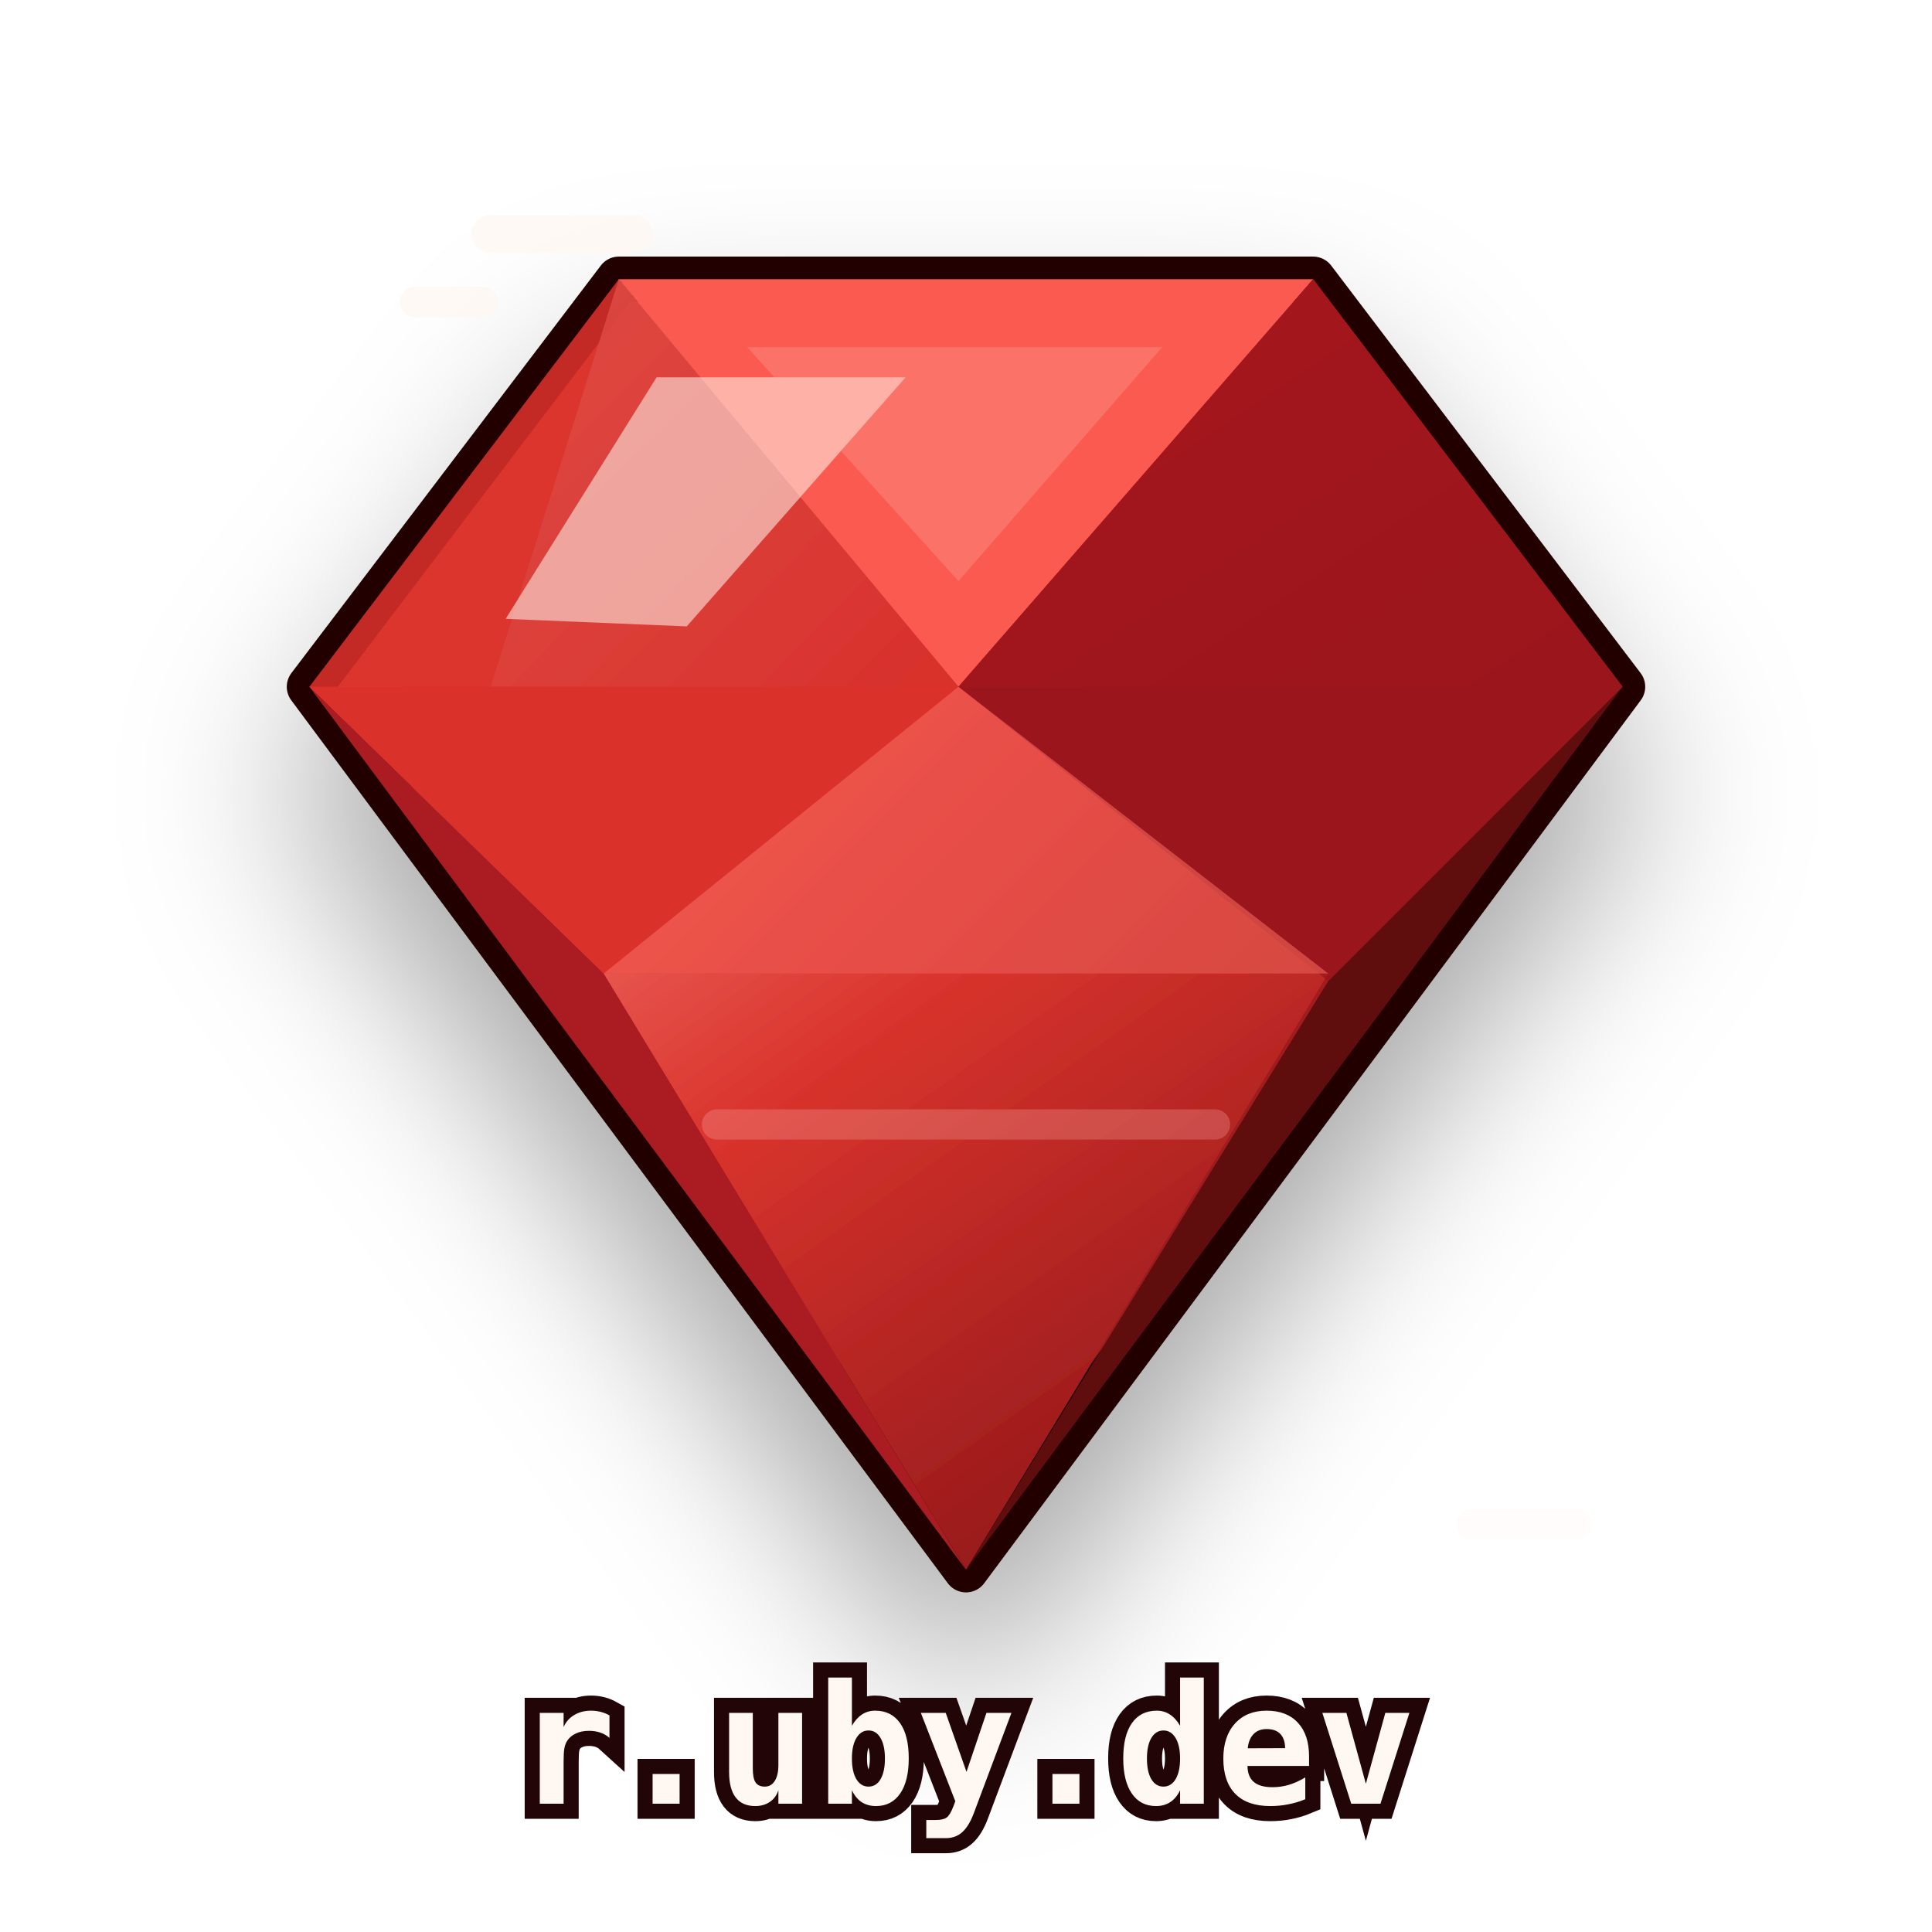
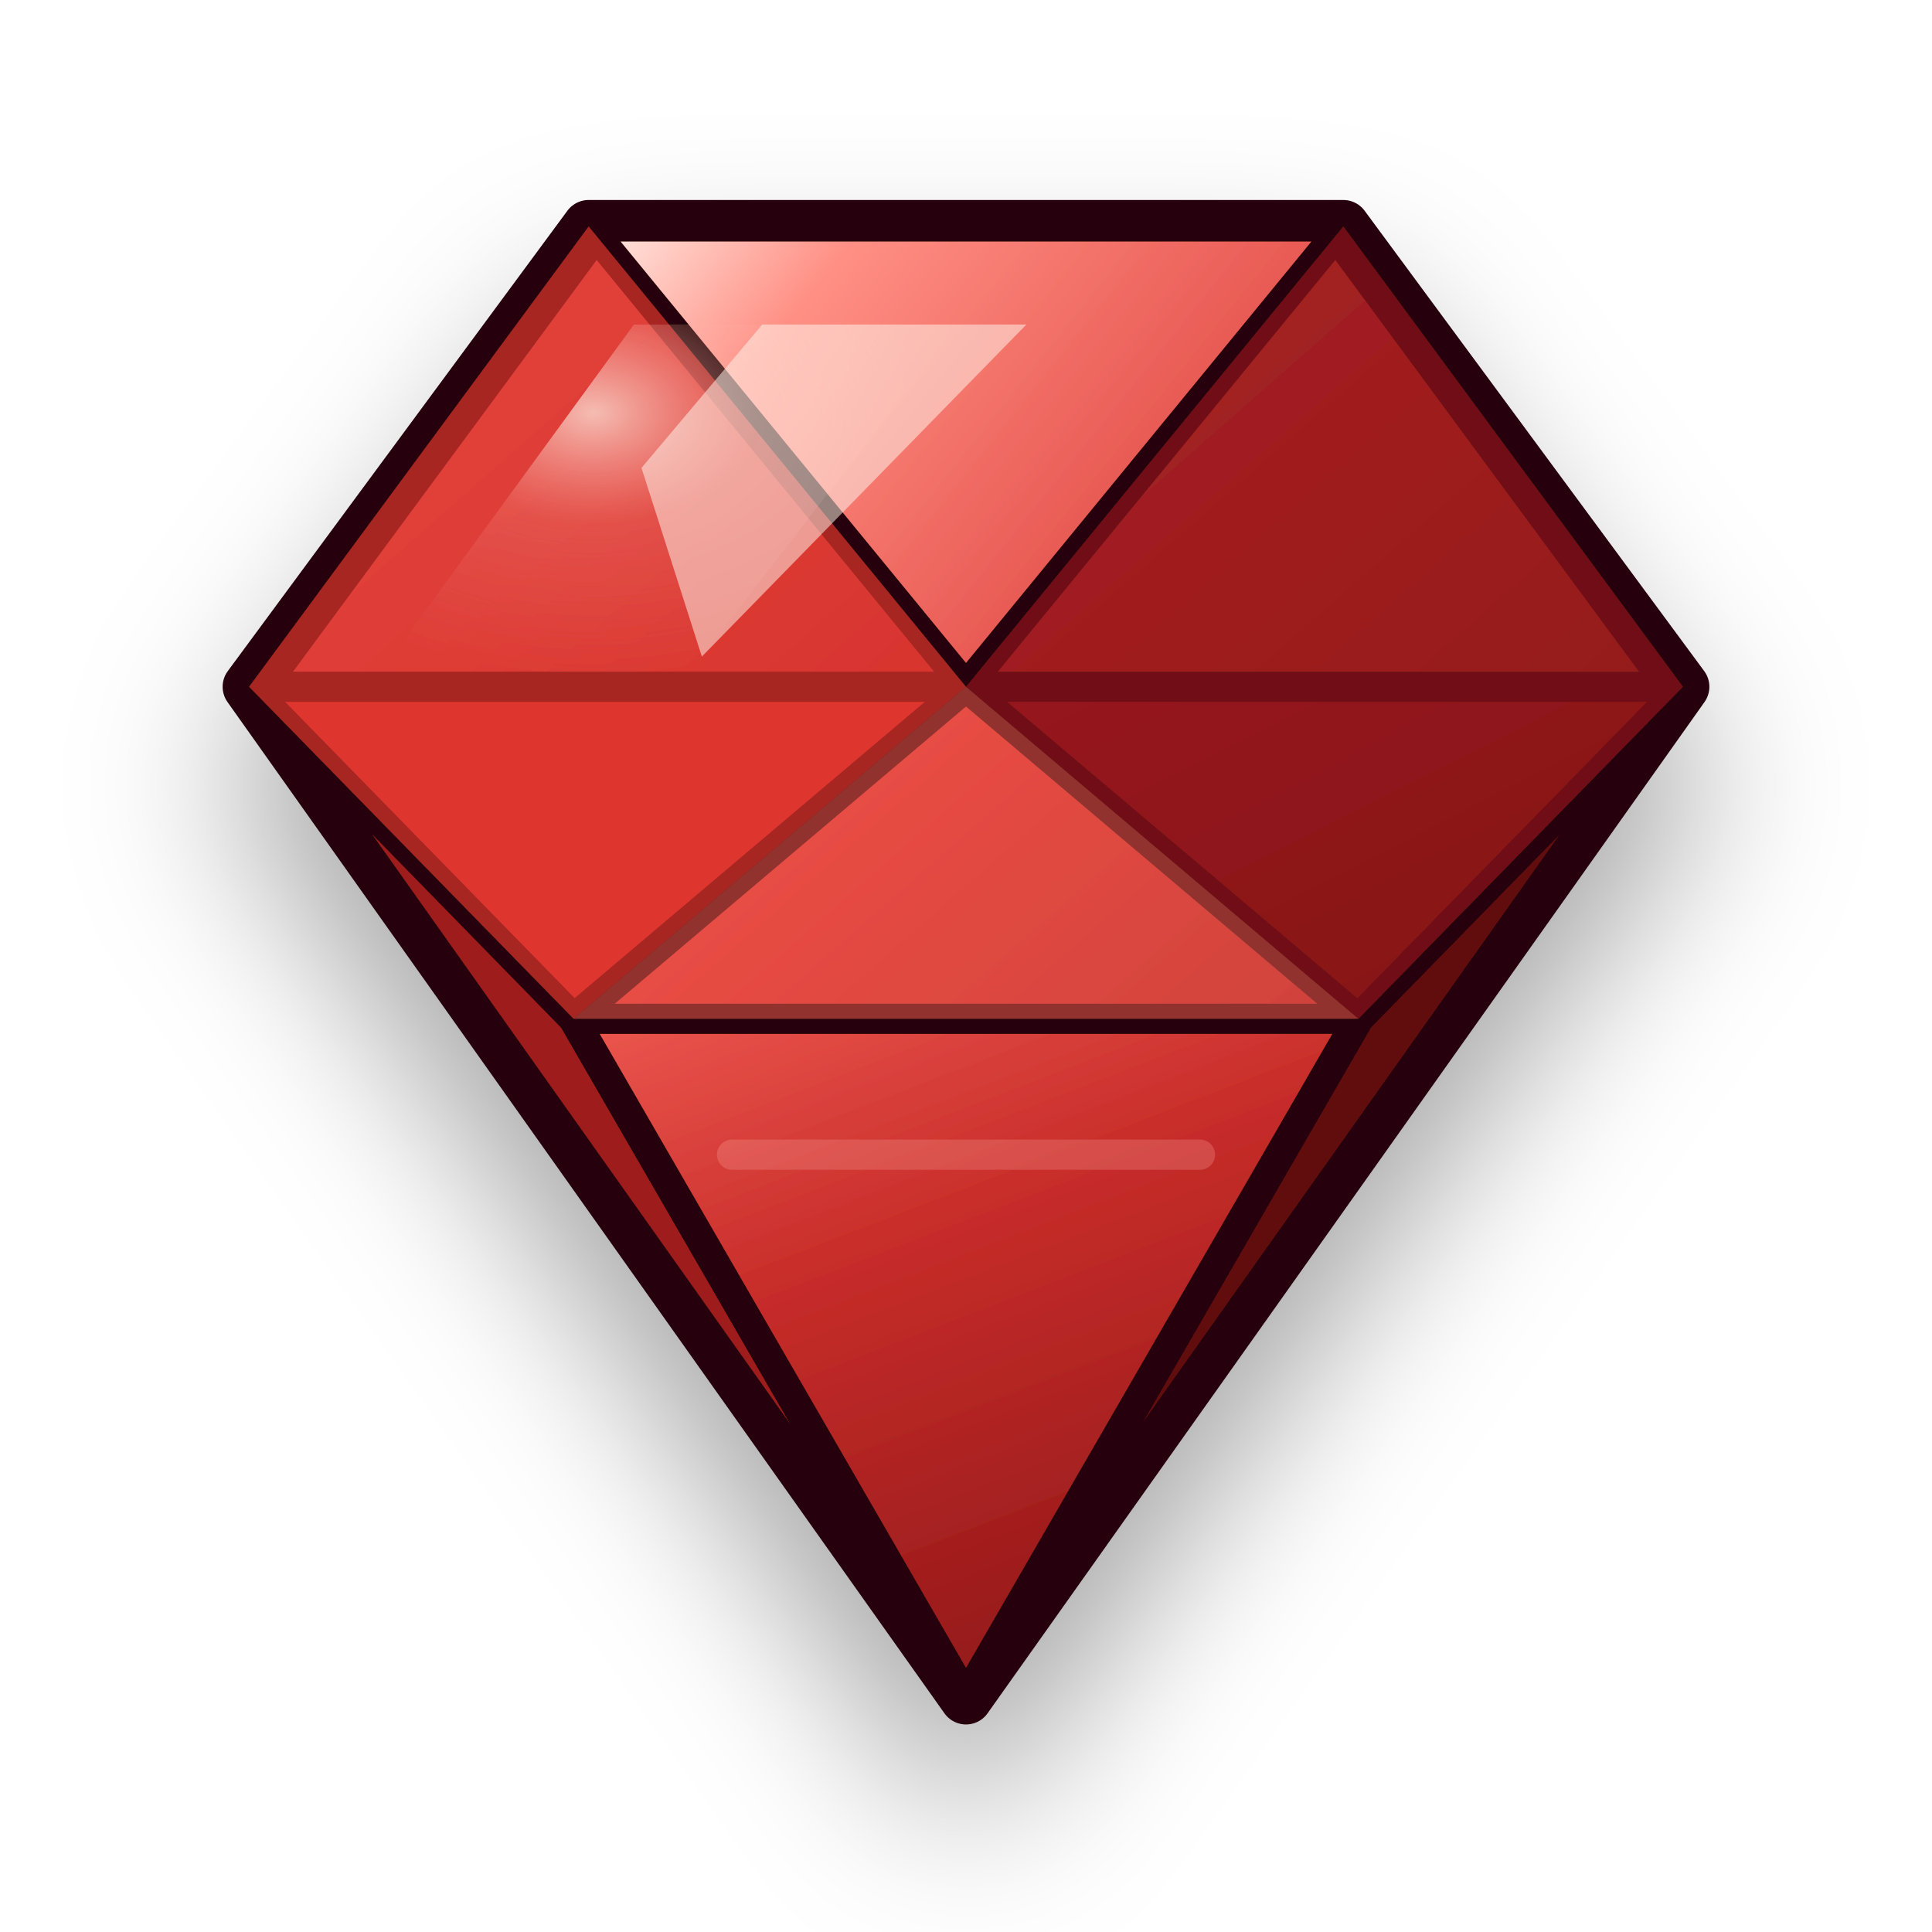
<svg xmlns="http://www.w3.org/2000/svg" width="256" height="256" viewBox="0 0 256 256" role="img" aria-labelledby="title desc">
  <defs>
-     <linearGradient id="facet-bright" x1="61" y1="36" x2="180" y2="204" gradientUnits="userSpaceOnUse">
-       <stop offset="0" stop-color="#fffbf7" />
-       <stop offset="0.2" stop-color="#ff8d82" />
-       <stop offset="0.55" stop-color="#d9342d" />
-       <stop offset="1" stop-color="#7f1015" />
-     </linearGradient>
-     <linearGradient id="facet-red" x1="48" y1="49" x2="210" y2="211" gradientUnits="userSpaceOnUse">
-       <stop offset="0" stop-color="#ff6158" />
-       <stop offset="0.45" stop-color="#c92828" />
+     <linearGradient id="body" x1="45" y1="35" x2="211" y2="224" gradientUnits="userSpaceOnUse">
+       <stop offset="0" stop-color="#ff7468" />
+       <stop offset="0.42" stop-color="#cc342d" />
      <stop offset="1" stop-color="#5b090d" />
    </linearGradient>
-     <linearGradient id="facet-dark" x1="148" y1="65" x2="223" y2="178" gradientUnits="userSpaceOnUse">
-       <stop offset="0" stop-color="#b91d22" />
-       <stop offset="1" stop-color="#450407" />
+     <linearGradient id="table" x1="75" y1="31" x2="166" y2="104" gradientUnits="userSpaceOnUse">
+       <stop offset="0" stop-color="#fff3ec" />
+       <stop offset="0.26" stop-color="#ff8f84" />
+       <stop offset="1" stop-color="#d62f2c" />
    </linearGradient>
-     <linearGradient id="shine" x1="67" y1="50" x2="115" y2="97" gradientUnits="userSpaceOnUse">
-       <stop offset="0" stop-color="#fffaf0" stop-opacity="0.92" />
-       <stop offset="1" stop-color="#fffaf0" stop-opacity="0" />
+     <linearGradient id="right" x1="150" y1="59" x2="219" y2="195" gradientUnits="userSpaceOnUse">
+       <stop offset="0" stop-color="#bb2026" />
+       <stop offset="1" stop-color="#3c0407" />
    </linearGradient>
-     <filter id="lift" x="-18%" y="-18%" width="136%" height="145%">
-       <feDropShadow dx="0" dy="14" stdDeviation="12" flood-color="#000" flood-opacity="0.35" />
+     <linearGradient id="center" x1="99" y1="104" x2="146" y2="226" gradientUnits="userSpaceOnUse">
+       <stop offset="0" stop-color="#ff6c61" />
+       <stop offset="0.48" stop-color="#c82d2a" />
+       <stop offset="1" stop-color="#8d1618" />
+     </linearGradient>
+     <radialGradient id="glow" cx="38%" cy="22%" r="66%">
+       <stop offset="0" stop-color="#fff8ed" stop-opacity="0.68" />
+       <stop offset="0.42" stop-color="#ffb0a7" stop-opacity="0.18" />
+       <stop offset="1" stop-color="#ffb0a7" stop-opacity="0" />
+     </radialGradient>
+     <filter id="shadow" x="-18%" y="-18%" width="136%" height="146%">
+       <feDropShadow dx="0" dy="13" stdDeviation="11" flood-color="#000" flood-opacity="0.34" />
    </filter>
  </defs>
-   <g filter="url(#lift)">
-     <path d="M41 91 82 37h92l41 54-87 117Z" fill="#7a1217" opacity="0.92" />
-     <path d="M41 91 82 37h92l41 54-87 117Z" fill="url(#facet-red)" stroke="#220506" stroke-width="6" stroke-linejoin="round" />
-     <path d="M82 37 65 91h62Z" fill="url(#shine)" />
-     <path d="M82 37h92l-47 54Z" fill="#fa5a50" />
-     <path d="M174 37 215 91h-88Z" fill="url(#facet-dark)" />
-     <path d="M41 91h86l-47 38Z" fill="#e43b33" />
-     <path d="M215 91h-88l49 39Z" fill="#841018" />
-     <path d="M80 129 128 208 41 91Z" fill="#aa1d20" />
-     <path d="M176 130 128 208 215 91Z" fill="#5e080d" />
-     <path d="M80 129h96l-48 79Z" fill="url(#facet-bright)" />
-     <path d="M82 37 127 91 80 129 41 91Z" fill="#d9312b" opacity="0.88" />
-     <path d="M174 37 127 91 176 130 215 91Z" fill="#9d171d" opacity="0.85" />
-     <path d="M127 91 80 129h96Z" fill="#ff6b5f" opacity="0.55" />
-     <path d="M67 82 87 50h33L91 83Z" fill="#fff7ef" opacity="0.55" />
-     <path d="M99 46h55l-27 31Z" fill="#ffb0a7" opacity="0.28" />
-     <path d="M95 149h66" fill="none" stroke="#ffb1a8" stroke-width="4" stroke-linecap="round" opacity="0.28" />
+   <g filter="url(#shadow)">
+     <path d="M33 91 78 30h100l45 61-95 134Z" fill="url(#body)" stroke="#250507" stroke-width="7" stroke-linejoin="round" />
+     <path d="M78 30h100l-50 61Z" fill="url(#table)" stroke="#250507" stroke-width="4" stroke-linejoin="round" />
+     <path d="M33 91h95l-52 44Z" fill="#e93c35" stroke="#250507" stroke-width="4" stroke-linejoin="round" />
+     <path d="M223 91h-95l52 44Z" fill="url(#right)" stroke="#250507" stroke-width="4" stroke-linejoin="round" />
+     <path d="M76 135 128 225 33 91Z" fill="#9f1b1d" stroke="#250507" stroke-width="4" stroke-linejoin="round" />
+     <path d="M180 135 128 225 223 91Z" fill="#62080d" stroke="#250507" stroke-width="4" stroke-linejoin="round" />
+     <path d="M76 135h104l-52 90Z" fill="url(#center)" stroke="#250507" stroke-width="4" stroke-linejoin="round" />
+     <path d="M78 30 128 91 76 135 33 91Z" fill="#d9322d" opacity="0.72" />
+     <path d="M178 30 128 91 180 135 223 91Z" fill="#8f1519" opacity="0.72" />
+     <path d="M128 91 76 135h104Z" fill="#ff6257" opacity="0.5" />
+     <path d="M49 91 84 43h43L86 96Z" fill="url(#glow)" />
+     <path d="M85 62 101 43h35L93 87Z" fill="#fff6eb" opacity="0.52" />
+     <path d="M97 153h62" fill="none" stroke="#ffaba2" stroke-width="4" stroke-linecap="round" opacity="0.25" />
  </g>
-   <g fill="none" stroke="#fff7f2" stroke-linecap="round" opacity="0.78">
-     <path d="M65 31h19" stroke-width="5" />
-     <path d="M55 40h9" stroke-width="4" />
-     <path d="M195 202h14" stroke-width="4" opacity="0.42" />
-   </g>
-   <text x="128" y="239" text-anchor="middle" font-family="ui-monospace, SFMono-Regular, Menlo, Consolas, monospace" font-size="22" font-weight="700" letter-spacing="0" fill="#fff7f2" stroke="#220506" stroke-width="4" paint-order="stroke">r.uby.dev</text>
</svg>
